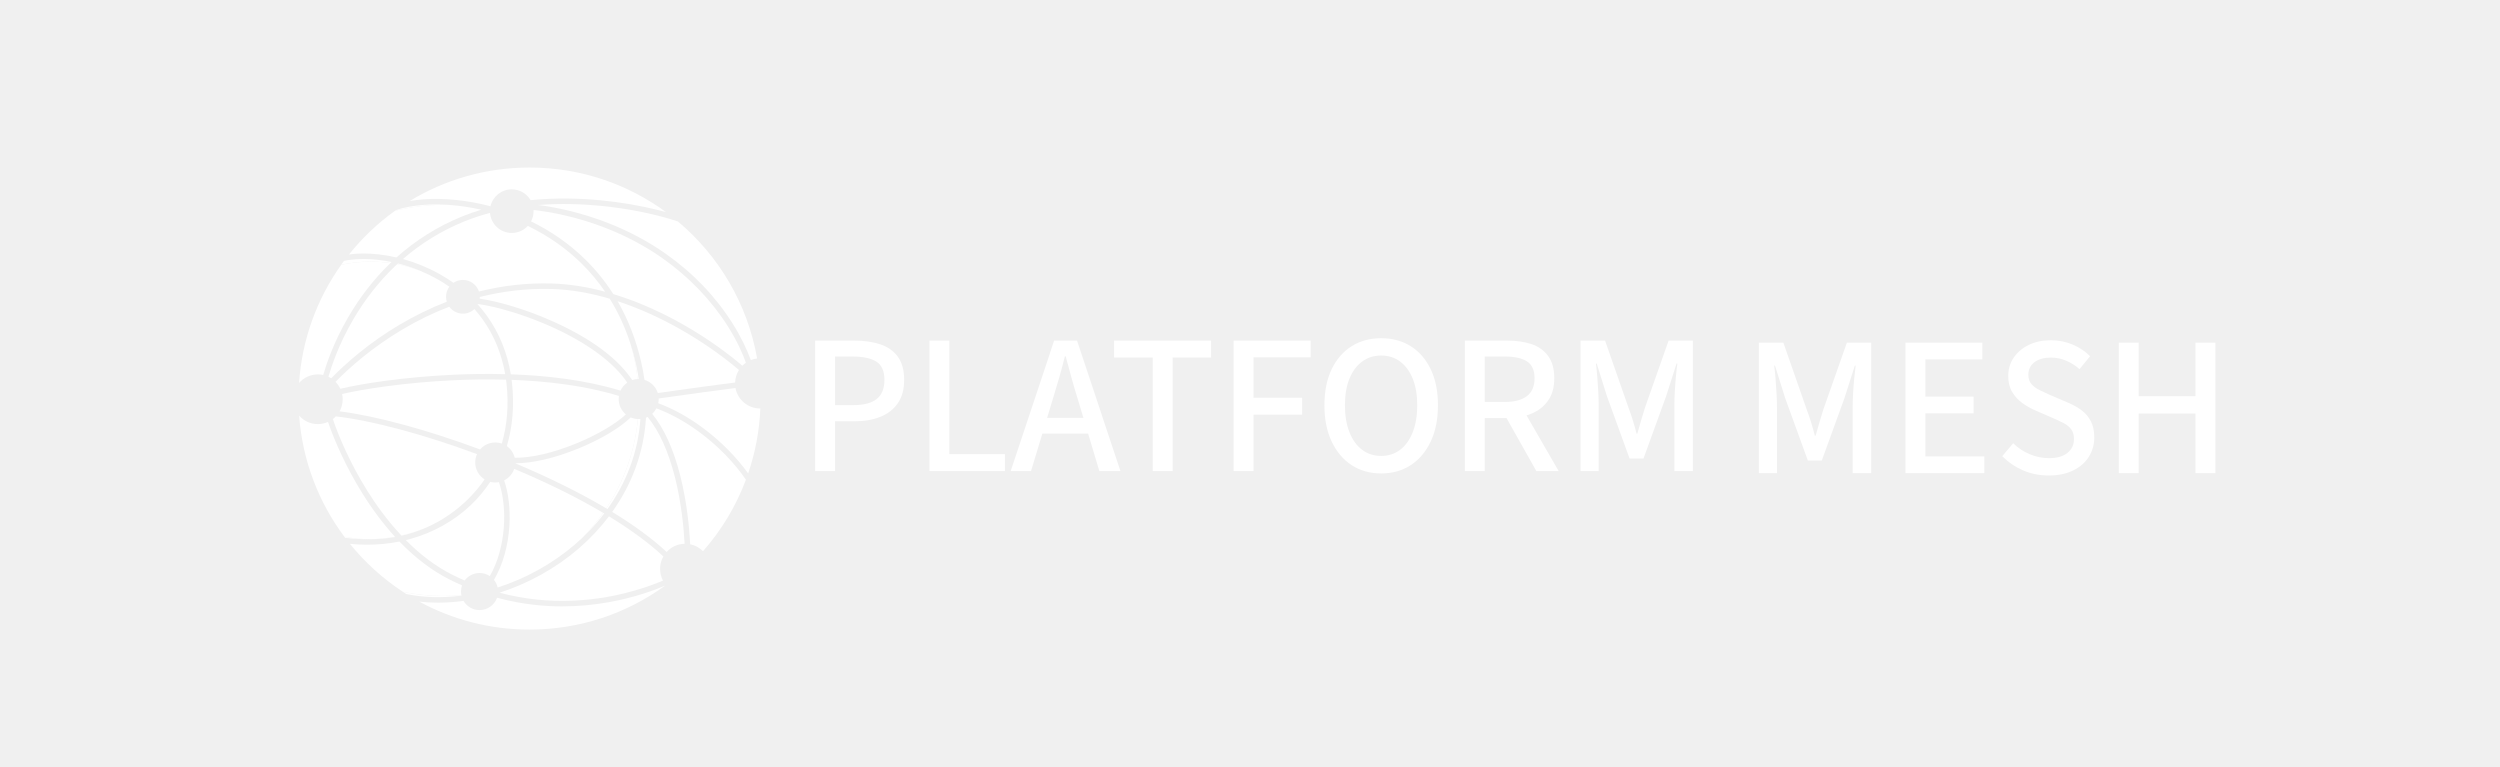
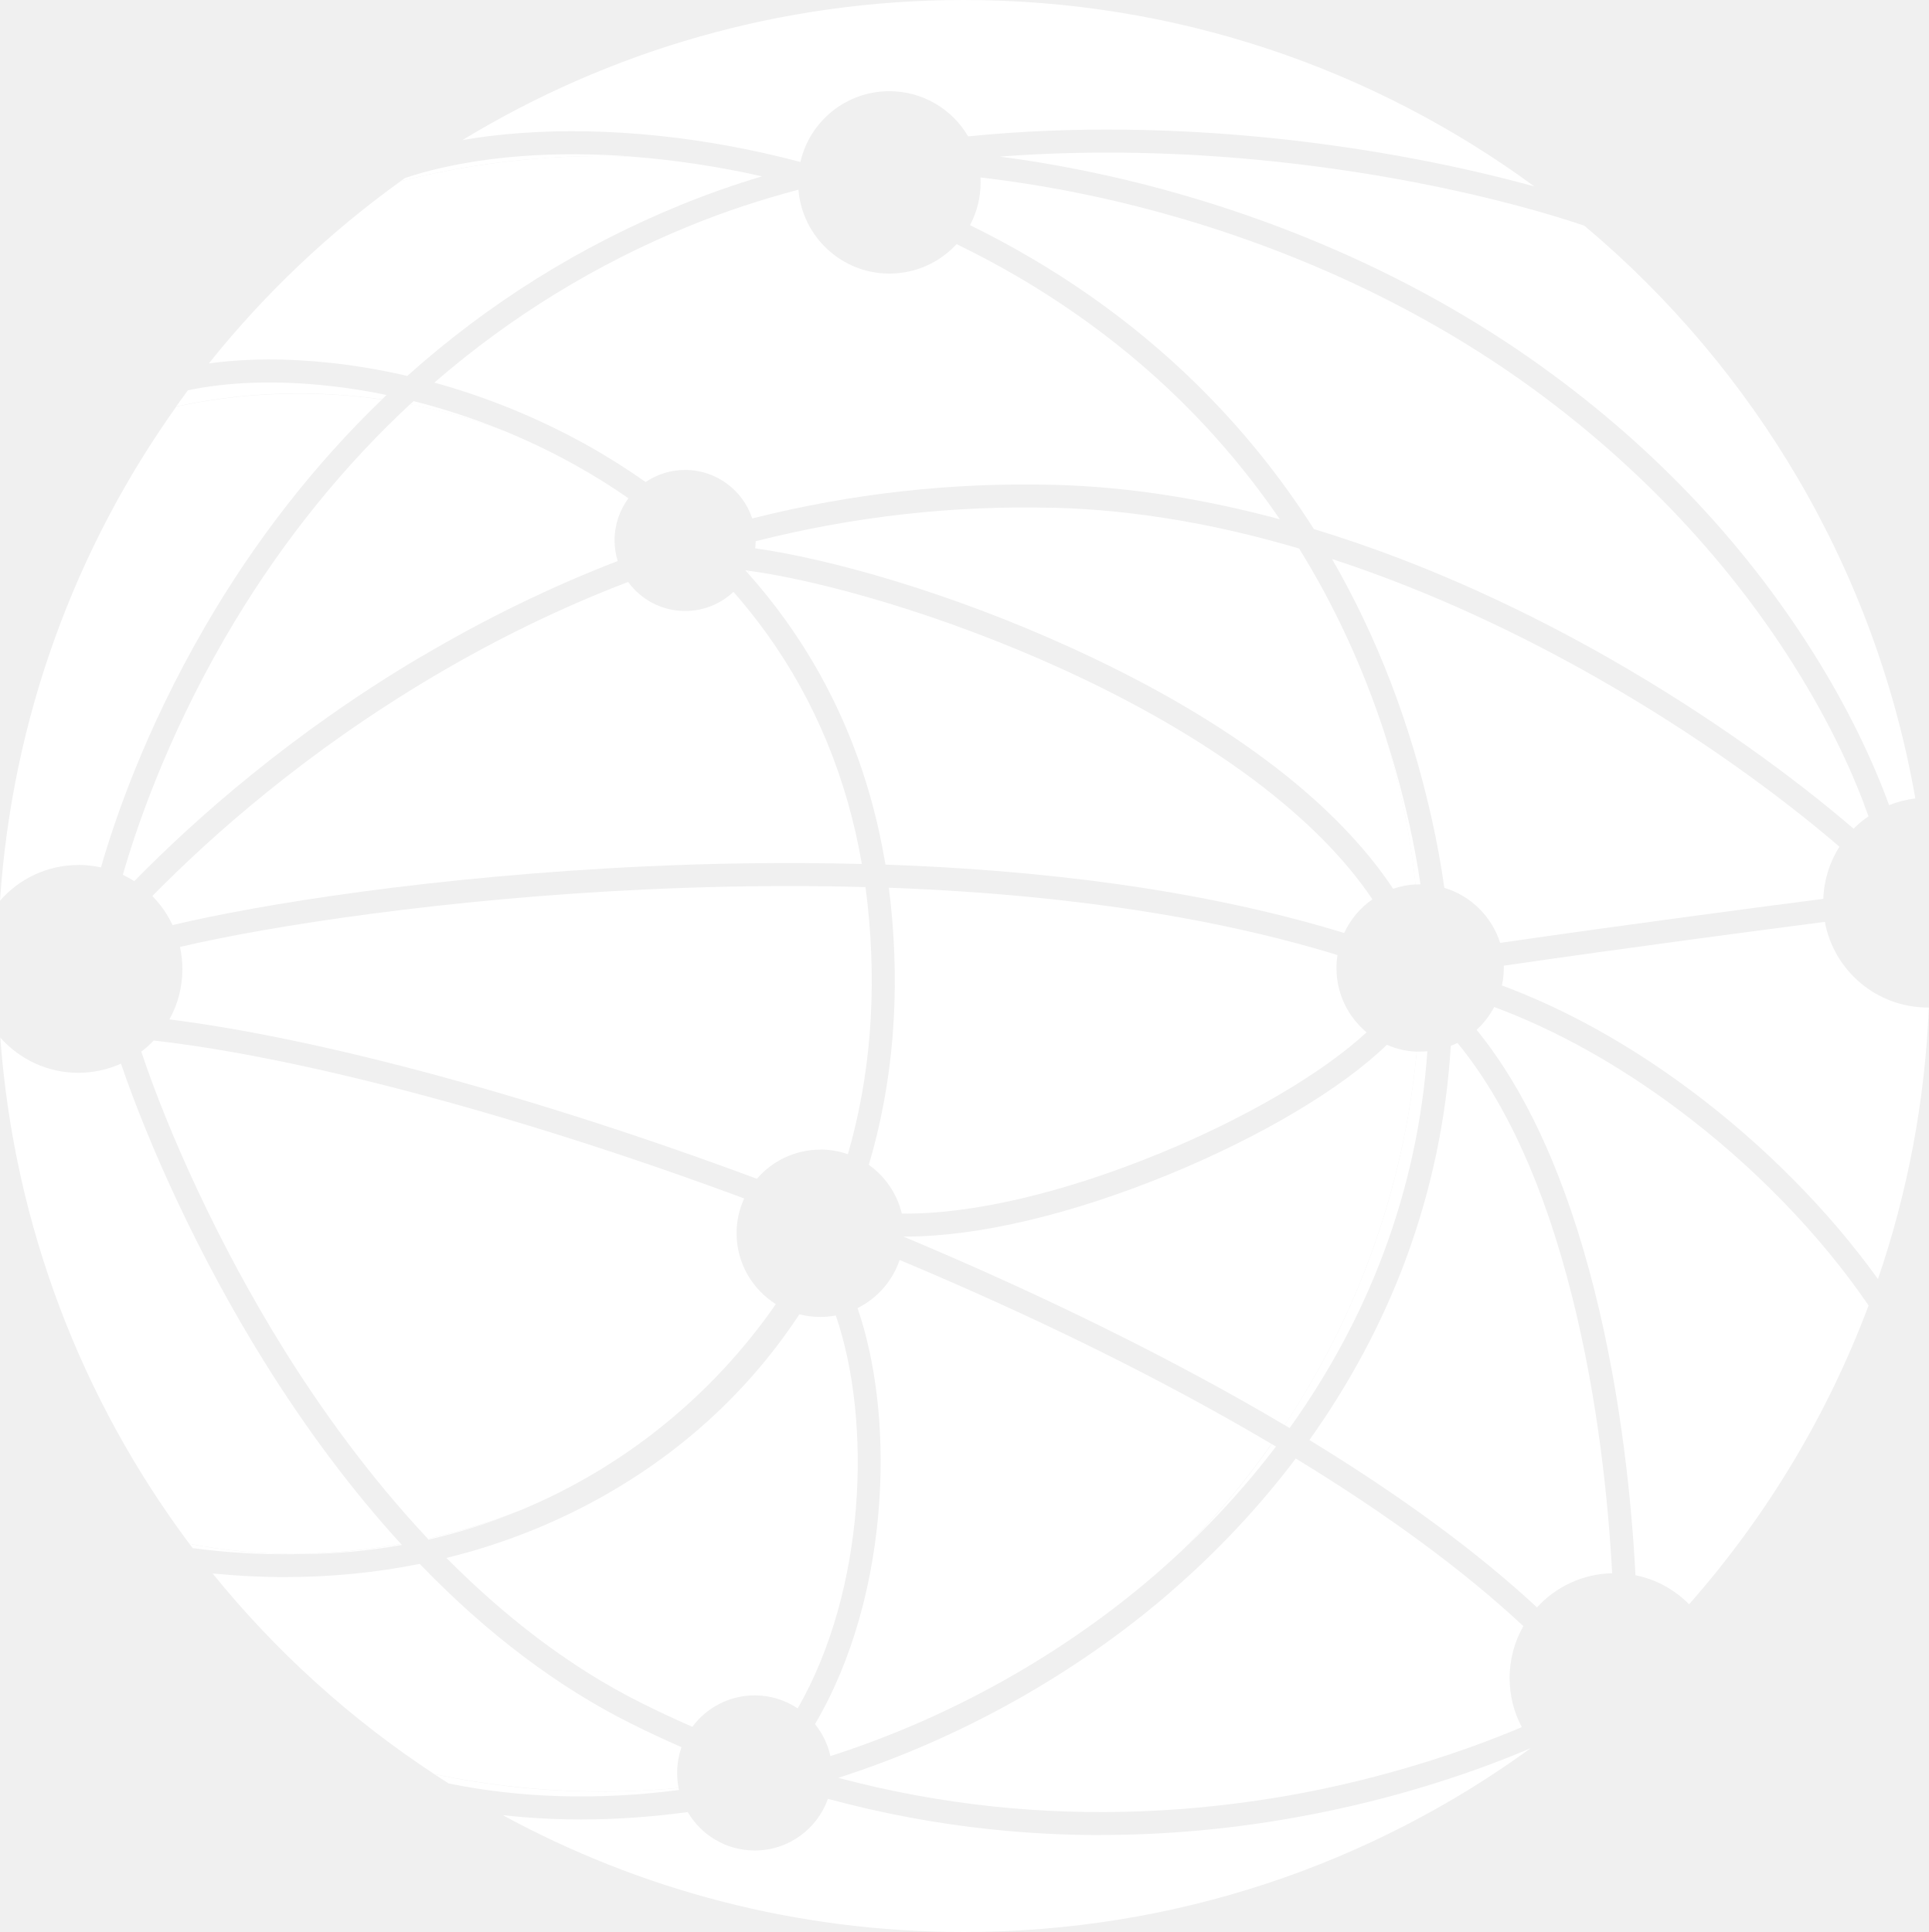
- <svg xmlns="http://www.w3.org/2000/svg" id="a" data-name="Layer 1" width="1004.12" height="307.88" viewBox="0 0 1004.12 307.88">
-   <rect x="-370.22" y="133.3" width="385.06" height="59.61" fill="none" />
-   <g>
-     <rect x="320.51" y="132.48" width="449.97" height="65.06" fill="none" />
-     <path d="M327.39,189.2v-52.4h15.76c3.89,0,7.35.49,10.36,1.48,3.01.99,5.37,2.64,7.08,4.96,1.71,2.32,2.56,5.43,2.56,9.32s-.84,6.91-2.52,9.36c-1.68,2.45-4.01,4.28-7,5.48-2.99,1.2-6.37,1.8-10.16,1.8h-8.08v20h-8ZM335.39,162.72h7.28c4.27,0,7.43-.83,9.48-2.48,2.05-1.65,3.08-4.21,3.08-7.68s-1.08-5.96-3.24-7.32-5.37-2.04-9.64-2.04h-6.96v19.52Z" fill="#fff" />
-     <path d="M373.31,189.2v-52.4h8v45.6h22.32v6.8h-30.32Z" fill="#fff" />
-     <path d="M405.95,189.2l17.44-52.4h9.2l17.44,52.4h-8.48l-8.56-28.56c-.91-2.88-1.76-5.77-2.56-8.68-.8-2.91-1.6-5.85-2.4-8.84h-.32c-.75,2.99-1.53,5.93-2.36,8.84-.83,2.91-1.7,5.8-2.6,8.68l-8.64,28.56h-8.16ZM415.71,174.16v-6.32h24.4v6.32h-24.4Z" fill="#fff" />
-     <path d="M462.99,189.2v-45.6h-15.52v-6.8h38.96v6.8h-15.44v45.6h-8Z" fill="#fff" />
-     <path d="M495.47,189.2v-52.4h30.96v6.72h-22.96v16.24h19.52v6.8h-19.52v22.64h-8Z" fill="#fff" />
-     <path d="M554.75,190.16c-4.48,0-8.43-1.11-11.84-3.32-3.41-2.21-6.09-5.37-8.04-9.48-1.95-4.11-2.92-8.96-2.92-14.56s.97-10.49,2.92-14.52c1.95-4.03,4.63-7.11,8.04-9.24,3.41-2.13,7.36-3.2,11.84-3.2s8.43,1.07,11.84,3.2c3.41,2.13,6.09,5.21,8.04,9.24,1.95,4.03,2.92,8.87,2.92,14.52s-.97,10.45-2.92,14.56c-1.95,4.11-4.63,7.27-8.04,9.48-3.41,2.21-7.36,3.32-11.84,3.32ZM554.75,183.12c2.93,0,5.48-.83,7.64-2.48,2.16-1.65,3.84-4.01,5.04-7.08,1.2-3.07,1.8-6.65,1.8-10.76s-.6-7.72-1.8-10.68-2.88-5.25-5.04-6.88c-2.16-1.63-4.71-2.44-7.64-2.44s-5.49.81-7.68,2.44c-2.19,1.63-3.88,3.92-5.08,6.88-1.2,2.96-1.8,6.52-1.8,10.68s.6,7.69,1.8,10.76c1.2,3.07,2.89,5.43,5.08,7.08,2.19,1.65,4.75,2.48,7.68,2.48Z" fill="#fff" />
-     <path d="M588.35,189.2v-52.4h17.04c3.63,0,6.85.47,9.68,1.4,2.83.93,5.07,2.52,6.72,4.76,1.65,2.24,2.48,5.23,2.48,8.96s-.83,6.61-2.48,8.96c-1.65,2.35-3.89,4.11-6.72,5.28-2.83,1.17-6.05,1.76-9.68,1.76h-9.04v21.28h-8ZM596.35,161.44h8.08c3.89,0,6.85-.79,8.88-2.36,2.03-1.57,3.04-3.96,3.04-7.16s-1.01-5.45-3.04-6.76c-2.03-1.31-4.99-1.96-8.88-1.96h-8.08v18.24ZM617.07,189.2l-13.2-23.44,6-4.56,16.16,28h-8.96Z" fill="#fff" />
-     <path d="M634.83,189.2v-52.4h9.84l9.36,26.8c.64,1.71,1.23,3.41,1.76,5.12.53,1.71,1.04,3.52,1.52,5.44h.32c.53-1.92,1.05-3.73,1.56-5.44.51-1.71,1.03-3.41,1.56-5.12l9.44-26.8h9.76v52.4h-7.44v-26.32c0-1.6.05-3.41.16-5.44.11-2.03.25-4.04.44-6.04.19-2,.38-3.8.6-5.4h-.32l-4.16,13.04-9.12,25.12h-5.6l-9.12-25.12-4.08-13.04h-.32c.21,1.6.4,3.4.56,5.4s.29,4.01.4,6.04c.11,2.03.16,3.84.16,5.44v26.32h-7.28Z" fill="#fff" />
-   </g>
-   <g>
-     <rect x="699.56" y="133.3" width="385.06" height="59.61" fill="none" />
-     <path d="M706.44,190.02v-52.4h9.84l9.36,26.8c.64,1.71,1.23,3.41,1.76,5.12.53,1.71,1.04,3.52,1.52,5.44h.32c.53-1.92,1.05-3.73,1.56-5.44.51-1.71,1.03-3.41,1.56-5.12l9.44-26.8h9.76v52.4h-7.44v-26.32c0-1.6.05-3.41.16-5.44.11-2.03.25-4.04.44-6.04.19-2,.39-3.8.6-5.4h-.32l-4.16,13.04-9.12,25.12h-5.6l-9.12-25.12-4.08-13.04h-.32c.21,1.6.4,3.4.56,5.4.16,2,.29,4.01.4,6.04.11,2.03.16,3.84.16,5.44v26.32h-7.28Z" fill="#fff" />
-     <path d="M765.32,190.02v-52.4h30.88v6.72h-22.88v14.96h19.36v6.72h-19.36v17.28h23.68v6.72h-31.68Z" fill="#fff" />
-     <path d="M822.84,190.98c-3.68,0-7.09-.68-10.24-2.04-3.15-1.36-5.95-3.27-8.4-5.72l4.4-5.2c1.87,1.87,4.07,3.33,6.6,4.4,2.53,1.07,5.13,1.6,7.8,1.6,3.2,0,5.67-.71,7.4-2.12,1.73-1.41,2.6-3.27,2.6-5.56,0-1.6-.36-2.89-1.08-3.88-.72-.99-1.72-1.81-3-2.48-1.28-.67-2.72-1.35-4.32-2.04l-7.36-3.2c-1.71-.75-3.37-1.71-5-2.88-1.63-1.17-2.97-2.64-4.04-4.4-1.07-1.76-1.6-3.92-1.6-6.48,0-2.72.73-5.16,2.2-7.32,1.47-2.16,3.48-3.87,6.04-5.12,2.56-1.25,5.52-1.88,8.88-1.88,3.15,0,6.08.59,8.8,1.76,2.72,1.17,5.04,2.72,6.96,4.64l-4.24,5.2c-1.65-1.44-3.45-2.57-5.4-3.4-1.95-.83-3.99-1.24-6.12-1.24-2.72,0-4.91.61-6.56,1.84-1.65,1.23-2.48,2.91-2.48,5.04,0,1.55.41,2.8,1.24,3.76.83.96,1.91,1.76,3.24,2.4,1.33.64,2.69,1.28,4.08,1.92l7.28,3.12c2.08.85,3.92,1.88,5.52,3.08,1.6,1.2,2.85,2.68,3.76,4.44.91,1.76,1.36,3.92,1.36,6.48,0,2.83-.72,5.4-2.16,7.72s-3.53,4.16-6.28,5.52c-2.75,1.36-6.04,2.04-9.88,2.04Z" fill="#fff" />
-     <path d="M851,190.02v-52.4h8v21.52h22.8v-21.52h8v52.4h-8v-23.92h-22.8v23.92h-8Z" fill="#fff" />
-   </g>
-   <g>
-     <path d="M248.06,120.98c4.33,7.49,7.53,15.81,9.57,24.91.5,2.24.91,4.47,1.22,6.68,2.55.77,4.56,2.76,5.36,5.29,12.13-1.76,25.39-3.5,31.04-4.23.07-1.84.62-3.55,1.55-5.01-5.79-4.97-13.79-10.79-23.03-16.07-6.87-3.93-15.74-8.31-25.7-11.56Z" fill="#fff" />
-     <path d="M180.71,82.32c-3.58-.27-7.08-.28-10.41-.04-4.23.31-8.07,1.04-11.28,2.11-.14.1-.28.2-.42.3,6.2-1.58,12.7-2.41,19.39-2.41.91,0,1.81.02,2.71.05Z" fill="#fff" />
-     <path d="M185.34,239.23c-.01-.06-.03-.13-.04-.19-2.41.22-4.84.34-7.31.34-5.54,0-10.94-.57-16.16-1.67.46.3.92.6,1.38.89,6.94,1.42,14.4,1.63,22.13.63Z" fill="#fff" />
-     <path d="M216.2,82.34c3.09.4,7.08,1.06,11.68,2.14,10.08,2.37,25.09,7.31,39.42,17.38,11,7.73,20.04,17.14,26.87,27.95,3.49,5.52,5.89,10.67,7.4,14.82.8-.32,1.64-.54,2.52-.64-3.84-21.96-15.4-41.27-31.79-55.02-7.54-2.54-18.75-5.12-31.29-6.32-7.02-.67-15.64-1.02-24.82-.32Z" fill="#fff" />
-     <path d="M197,82.85c.89-3.9,4.38-6.8,8.54-6.8,3.23,0,6.05,1.74,7.57,4.34,10.42-1.05,20.25-.69,28.12.06,7.97.76,16.07,2.15,23.42,4,.97.24,1.92.5,2.85.75-15.36-11.26-34.31-17.91-54.81-17.91-17.63,0-34.1,4.92-48.14,13.45,1.76-.3,3.63-.53,5.59-.67,8.37-.61,17.79.37,26.86,2.78Z" fill="#fff" />
-     <path d="M233.82,216.08c3.26-3.07,6.22-6.37,8.86-9.84-.14-.08-.28-.16-.41-.25-2.53,3.6-5.36,6.97-8.44,10.09Z" fill="#fff" />
-     <path d="M260.11,167.47c-.21.1-.42.2-.64.28-.43,7.08-1.89,13.98-4.38,20.66-2.25,6.02-5.35,11.8-9.2,17.2,8.82,5.39,16.14,10.77,21.86,16.08,1.8-1.97,4.36-3.22,7.22-3.28-.35-6.5-1.3-16.51-3.87-26.68-2.64-10.47-6.34-18.61-10.99-24.26Z" fill="#fff" />
-     <path d="M256.53,152.23s.02,0,.03,0c-.29-1.94-.65-3.9-1.09-5.86-.67-2.98-1.46-5.88-2.39-8.69,1.44,4.68,2.46,9.55,3,14.57.15,0,.29-.01.44-.01Z" fill="#fff" />
-     <path d="M256.2,168.3c-1.24,13.18-5.74,25.4-12.69,35.87,0,0,0,0,0,0,.16.1.32.19.48.29,3.78-5.28,6.83-10.94,9.03-16.83,2.34-6.26,3.74-12.72,4.2-19.36-.23.02-.46.03-.69.03-.11,0-.22,0-.33,0Z" fill="#fff" />
-     <path d="M225.86,243.56c-3.5,0-6.99-.18-10.44-.54-5.33-.55-10.6-1.54-15.78-2.94-1.02,2.89-3.78,4.96-7.03,4.96-2.74,0-5.14-1.48-6.43-3.69-3.47.47-6.9.71-10.25.71-2.55,0-5.05-.14-7.51-.41,13.16,7.16,28.24,11.22,44.27,11.22,20.35,0,39.17-6.55,54.46-17.66-4.76,2.03-12.56,4.85-22.51,6.64-6.26,1.13-12.55,1.7-18.78,1.7Z" fill="#fff" />
-     <path d="M281.32,173.87c-5.8-4.34-11.8-7.67-17.68-9.85-.44.83-1.01,1.57-1.69,2.19,4.81,5.9,8.61,14.29,11.31,24.98,2.65,10.51,3.61,20.83,3.95,27.41,1.99.4,3.77,1.39,5.15,2.79,7.37-8.36,13.25-18.07,17.24-28.7-4.63-6.79-11.07-13.43-18.28-18.82Z" fill="#fff" />
-     <path d="M305.3,164.07c-4.93,0-9.04-3.55-9.9-8.23-5.7.74-18.82,2.46-30.84,4.21,0,.08,0,.15,0,.23,0,.57-.06,1.13-.18,1.67,6.08,2.25,12.28,5.69,18.25,10.16,6.93,5.19,13.18,11.51,17.87,18.04,2.82-8.23,4.51-16.99,4.89-26.08-.03,0-.07,0-.1,0Z" fill="#fff" />
-     <path d="M213.29,88.92c8.11,3.96,15.47,9.1,21.7,15.21,4.32,4.23,8.1,8.9,11.33,13.98,11.12,3.37,21.01,8.2,28.54,12.51,9.31,5.33,17.4,11.21,23.3,16.27.44-.44.92-.84,1.43-1.19-1.26-3.58-3.47-8.66-7.29-14.7-6.58-10.42-15.67-19.86-26.27-27.32-14.02-9.86-28.72-14.7-38.59-17.03-5.36-1.26-9.92-1.94-13.14-2.31,0,.16.01.32.01.48,0,1.48-.37,2.88-1.02,4.1Z" fill="#fff" />
-     <path d="M232.49,220.27c-9.16,7.9-20.27,14.08-31.85,17.79,4.91,1.31,9.9,2.23,14.95,2.76,9.39.98,19,.6,28.57-1.11,9.15-1.64,16.99-4.34,22.13-6.52-.75-1.41-1.17-3.01-1.17-4.71,0-1.81.48-3.52,1.32-4.99-5.71-5.33-13.08-10.75-21.86-16.1-3.5,4.63-7.56,8.96-12.1,12.88Z" fill="#fff" />
-     <path d="M221.29,116.07c-9.65-.25-19.2.83-28.59,3.21,0,.23-.02.46-.04.68,7.12,1.01,18.56,4.17,30.45,9.6,17.89,8.17,26.59,16.72,30.82,23.1.68-.23,1.41-.38,2.16-.42-.54-5.01-1.56-9.88-3-14.57-2.09-6.36-4.82-12.26-8.19-17.69-7.45-2.2-15.43-3.71-23.59-3.92Z" fill="#fff" />
-     <path d="M251.94,153.67c-2.62-3.9-6.41-7.71-11.28-11.38-5.13-3.85-11.34-7.46-18.46-10.71-11.41-5.21-23.07-8.5-30.14-9.46-.04.07-.07.15-.11.22,1.29,1.45,2.51,2.96,3.63,4.53,4.93,6.87,8.14,14.75,9.59,23.47,14.36.5,30.05,2.27,44.06,6.57.6-1.31,1.55-2.43,2.72-3.24Z" fill="#fff" />
-     <path d="M253.33,167.65c-4.33,4.2-12.06,8.82-21.05,12.5-9.4,3.84-18.3,5.92-25.17,5.92-.06,0-.11,0-.17,0,0,0,0,.01,0,.02,13.47,5.64,26.07,11.87,36.57,18.09,6.94-10.47,11.44-22.7,12.69-35.87-1.02-.04-1.98-.27-2.87-.66Z" fill="#fff" />
-     <path d="M152.01,102.16c2.41.27,4.83.68,7.23,1.24,7.76-6.95,16.58-12.47,26.28-16.43,2.57-1.05,5.17-1.96,7.79-2.74-4.21-.95-8.46-1.59-12.6-1.9-.9-.03-1.81-.05-2.71-.05-6.69,0-13.19.84-19.39,2.41-6.92,4.97-13.12,10.87-18.43,17.51,3.57-.49,7.58-.51,11.83-.04Z" fill="#fff" />
-     <path d="M159.53,106.12c3.16.62,6.23,1.5,9.17,2.63-2.88-1.19-5.85-2.17-8.85-2.93-.11.1-.22.2-.33.3Z" fill="#fff" />
-     <path d="M206.53,188.31c-.68,2.03-2.15,3.69-4.04,4.63,1.76,5.13,2.52,11.58,2.11,18.24-.5,8.14-2.69,15.79-6.2,21.72.71.88,1.23,1.92,1.48,3.07,11.33-3.62,22.19-9.66,31.15-17.38.95-.82,1.88-1.66,2.78-2.51,3.09-3.12,5.91-6.49,8.44-10.09-10.25-6.07-22.28-12.04-35.74-17.68Z" fill="#fff" />
-     <path d="M182.12,113.6c1.09-.74,2.4-1.17,3.81-1.17,3,0,5.55,1.96,6.44,4.66,9.52-2.4,19.2-3.48,28.98-3.23,7.48.19,14.79,1.45,21.7,3.31-2.82-4.12-6.02-7.95-9.61-11.47-6.14-6.02-13.42-11.08-21.44-14.96-1.6,1.74-3.9,2.83-6.45,2.83-4.6,0-8.37-3.55-8.74-8.06-3.52.93-7.03,2.08-10.46,3.48-8.99,3.67-17.22,8.73-24.51,15.05,5.07,1.4,10.02,3.42,14.65,6,1.97,1.1,3.84,2.28,5.63,3.54Z" fill="#fff" />
-     <path d="M185.3,239.04c-.09-.47-.14-.95-.14-1.45,0-.87.15-1.7.42-2.47-1.64-.72-3.26-1.48-4.87-2.28-7-3.5-13.77-8.6-20.12-15.17-.05-.05-.1-.11-.16-.16-4.22.85-8.58,1.27-12.99,1.27-2.29,0-4.59-.12-6.9-.35,6.05,7.47,13.23,13.98,21.29,19.27,5.22,1.09,10.62,1.67,16.16,1.67,2.46,0,4.9-.11,7.31-.34Z" fill="#fff" />
-     <path d="M148.36,216.57c-3.43-.03-6.78-.36-10.04-.98.1.14.21.27.31.41,3.25.43,6.5.62,9.73.58Z" fill="#fff" />
-     <path d="M192.61,230.14c1.53,0,2.94.46,4.13,1.25,6.56-11.42,7.15-27.56,3.66-37.74-.48.09-.98.14-1.49.14-.69,0-1.36-.09-2.01-.25-2.25,3.42-4.9,6.59-7.94,9.46-6.54,6.18-14.77,10.8-23.8,13.37-.72.2-1.44.39-2.16.57,5.36,5.4,11.6,10.37,18.7,13.92,1.63.81,3.27,1.58,4.92,2.3,1.36-1.83,3.54-3.02,5.99-3.02Z" fill="#fff" />
-     <path d="M156.8,105.66c.08-.08.16-.16.24-.23.07-.07.14-.13.21-.2-1.82-.38-3.66-.67-5.49-.87-5.03-.56-9.69-.4-13.59.42-.38.51-.76,1.03-1.13,1.55,3.79-.81,7.72-1.25,11.75-1.25,2.72,0,5.39.2,8,.57Z" fill="#fff" />
-     <path d="M206.73,183.86c6.6.09,15.37-1.93,24.71-5.75,8.36-3.42,15.76-7.78,19.94-11.66-1.77-1.48-2.89-3.69-2.89-6.18,0-.42.03-.84.1-1.24-13.67-4.2-29.01-5.95-43.1-6.47.06.44.11.87.16,1.31.97,8.98.24,17.52-2.08,25.31,1.56,1.11,2.7,2.75,3.17,4.67Z" fill="#fff" />
-     <path d="M198.91,177.71c.93,0,1.82.16,2.65.45,2.15-7.41,2.81-15.52,1.89-24.04-.06-.54-.13-1.09-.2-1.62-7.56-.21-14.72-.07-20.99.22-19.26.89-36.25,3.5-44.85,5.53.15.68.23,1.39.23,2.12,0,1.76-.45,3.41-1.25,4.84,14.65,1.84,35.45,7.5,56.43,15.31,1.47-1.71,3.66-2.8,6.1-2.8Z" fill="#fff" />
-     <path d="M160.56,130.38c6.2-3.67,12.5-6.74,18.89-9.2-.19-.63-.3-1.3-.3-1.99,0-1.51.5-2.91,1.33-4.04-1.62-1.13-3.31-2.18-5.08-3.17-2.17-1.21-4.41-2.29-6.71-3.24-2.95-1.13-6.01-2.01-9.17-2.63-.31.29-.62.58-.92.87-6.46,6.17-12.13,13.42-16.84,21.53-5.67,9.76-8.6,18.48-9.84,22.81.38.18.75.39,1.1.61,5.85-5.97,15.07-14.17,27.53-21.56Z" fill="#fff" />
-     <path d="M202.9,150.27c-1.42-8.21-4.48-15.64-9.13-22.11-1-1.39-2.07-2.73-3.2-4.02-1.21,1.14-2.84,1.84-4.64,1.84-2.25,0-4.25-1.1-5.48-2.79-6.35,2.43-12.61,5.46-18.76,9.11-12.16,7.21-21.18,15.2-26.94,21.06.8.81,1.46,1.75,1.94,2.79,8.32-1.99,25.02-4.69,45.46-5.64,6.21-.29,13.27-.42,20.75-.23Z" fill="#fff" />
-     <path d="M169.88,212.45c10.06-4.11,18.65-11.08,24.76-19.89-2.26-1.42-3.77-3.94-3.77-6.81,0-1.19.26-2.32.73-3.34-21.28-7.89-42.3-13.54-56.72-15.17-.37.39-.77.75-1.19,1.07,2.59,7.73,7.38,18.45,13.68,28.57,3.47,5.57,8.1,12.09,13.84,18.21,1.13-.25,2.25-.53,3.35-.85,1.81-.51,3.59-1.12,5.32-1.8Z" fill="#fff" />
-     <path d="M127.64,150.37c.75,0,1.48.09,2.18.24,1.28-4.47,4.22-13.18,9.99-23.12,4.76-8.21,10.48-15.54,16.99-21.82-2.61-.38-5.28-.57-8-.57-4.03,0-7.96.43-11.75,1.25-9.66,13.56-15.75,29.84-16.93,47.46,1.83-2.1,4.52-3.43,7.53-3.43Z" fill="#fff" />
-     <path d="M158.64,215.6c-4.66-5.1-9.08-10.99-13.16-17.55-6.27-10.07-11.06-20.75-13.74-28.59-1.25.56-2.64.88-4.1.88-2.98,0-5.65-1.31-7.49-3.38,1.33,18.16,7.88,34.86,18.16,48.62,3.26.62,6.61.96,10.04.98,3.48-.05,6.92-.37,10.28-.97Z" fill="#fff" />
-     <path d="M191.71,122.07c.08.09.15.18.23.26.04-.07.08-.15.11-.22-.12-.02-.23-.03-.34-.04Z" fill="#fff" />
-     <path d="M206.94,186.09s0-.01,0-.02c-.02,0-.03,0-.05,0,.02,0,.03.01.05.02Z" fill="#fff" />
-     <path d="M164.55,214.25c-1.1.31-2.22.6-3.35.85.02.03.05.05.07.08,2.96-.68,5.83-1.59,8.6-2.72-1.73.68-3.51,1.28-5.32,1.8Z" fill="#fff" />
-     <path d="M148.36,216.57c.15,0,.29,0,.44,0,3.39,0,6.7-.3,9.92-.88-.03-.03-.05-.06-.08-.09-3.36.6-6.8.92-10.28.97Z" fill="#fff" />
+ <svg xmlns="http://www.w3.org/2000/svg" id="a" data-name="Layer 1" width="185.27" height="185.58" viewBox="0 0 185.27 185.58" version="1.1">
+   <defs id="defs49" />
+   <g id="g49" transform="translate(-120.12,-67.29)">
+     <path d="m 248.06,120.98 c 4.33,7.49 7.53,15.81 9.57,24.91 0.5,2.24 0.91,4.47 1.22,6.68 2.55,0.77 4.56,2.76 5.36,5.29 12.13,-1.76 25.39,-3.5 31.04,-4.23 0.07,-1.84 0.62,-3.55 1.55,-5.01 -5.79,-4.97 -13.79,-10.79 -23.03,-16.07 -6.87,-3.93 -15.74,-8.31 -25.7,-11.56 z" fill="#ffffff" id="path14" />
+     <path d="m 180.71,82.32 c -3.58,-0.27 -7.08,-0.28 -10.41,-0.04 -4.23,0.31 -8.07,1.04 -11.28,2.11 -0.14,0.1 -0.28,0.2 -0.42,0.3 6.2,-1.58 12.7,-2.41 19.39,-2.41 0.91,0 1.81,0.02 2.71,0.05 z" fill="#ffffff" id="path15" />
+     <path d="m 185.34,239.23 c -0.01,-0.06 -0.03,-0.13 -0.04,-0.19 -2.41,0.22 -4.84,0.34 -7.31,0.34 -5.54,0 -10.94,-0.57 -16.16,-1.67 0.46,0.3 0.92,0.6 1.38,0.89 6.94,1.42 14.4,1.63 22.13,0.63 z" fill="#ffffff" id="path16" />
+     <path d="m 216.2,82.34 c 3.09,0.4 7.08,1.06 11.68,2.14 10.08,2.37 25.09,7.31 39.42,17.38 11,7.73 20.04,17.14 26.87,27.95 3.49,5.52 5.89,10.67 7.4,14.82 0.8,-0.32 1.64,-0.54 2.52,-0.64 -3.84,-21.96 -15.4,-41.27 -31.79,-55.02 -7.54,-2.54 -18.75,-5.12 -31.29,-6.32 -7.02,-0.67 -15.64,-1.02 -24.82,-0.32 z" fill="#ffffff" id="path17" />
+     <path d="m 197,82.85 c 0.89,-3.9 4.38,-6.8 8.54,-6.8 3.23,0 6.05,1.74 7.57,4.34 10.42,-1.05 20.25,-0.69 28.12,0.06 7.97,0.76 16.07,2.15 23.42,4 0.97,0.24 1.92,0.5 2.85,0.75 -15.36,-11.26 -34.31,-17.91 -54.81,-17.91 -17.63,0 -34.1,4.92 -48.14,13.45 1.76,-0.3 3.63,-0.53 5.59,-0.67 8.37,-0.61 17.79,0.37 26.86,2.78 z" fill="#ffffff" id="path18" />
+     <path d="m 233.82,216.08 c 3.26,-3.07 6.22,-6.37 8.86,-9.84 -0.14,-0.08 -0.28,-0.16 -0.41,-0.25 -2.53,3.6 -5.36,6.97 -8.44,10.09 z" fill="#ffffff" id="path19" />
+     <path d="m 260.11,167.47 c -0.21,0.1 -0.42,0.2 -0.64,0.28 -0.43,7.08 -1.89,13.98 -4.38,20.66 -2.25,6.02 -5.35,11.8 -9.2,17.2 8.82,5.39 16.14,10.77 21.86,16.08 1.8,-1.97 4.36,-3.22 7.22,-3.28 -0.35,-6.5 -1.3,-16.51 -3.87,-26.68 -2.64,-10.47 -6.34,-18.61 -10.99,-24.26 z" fill="#ffffff" id="path20" />
+     <path d="m 256.53,152.23 c 0,0 0.02,0 0.03,0 -0.29,-1.94 -0.65,-3.9 -1.09,-5.86 -0.67,-2.98 -1.46,-5.88 -2.39,-8.69 1.44,4.68 2.46,9.55 3,14.57 0.15,0 0.29,-0.01 0.44,-0.01 z" fill="#ffffff" id="path21" />
+     <path d="m 256.2,168.3 c -1.24,13.18 -5.74,25.4 -12.69,35.87 0,0 0,0 0,0 0.16,0.1 0.32,0.19 0.48,0.29 3.78,-5.28 6.83,-10.94 9.03,-16.83 2.34,-6.26 3.74,-12.72 4.2,-19.36 -0.23,0.02 -0.46,0.03 -0.69,0.03 -0.11,0 -0.22,0 -0.33,0 z" fill="#ffffff" id="path22" />
+     <path d="m 225.86,243.56 c -3.5,0 -6.99,-0.18 -10.44,-0.54 -5.33,-0.55 -10.6,-1.54 -15.78,-2.94 -1.02,2.89 -3.78,4.96 -7.03,4.96 -2.74,0 -5.14,-1.48 -6.43,-3.69 -3.47,0.47 -6.9,0.71 -10.25,0.71 -2.55,0 -5.05,-0.14 -7.51,-0.41 13.16,7.16 28.24,11.22 44.27,11.22 20.35,0 39.17,-6.55 54.46,-17.66 -4.76,2.03 -12.56,4.85 -22.51,6.64 -6.26,1.13 -12.55,1.7 -18.78,1.7 z" fill="#ffffff" id="path23" />
+     <path d="m 281.32,173.87 c -5.8,-4.34 -11.8,-7.67 -17.68,-9.85 -0.44,0.83 -1.01,1.57 -1.69,2.19 4.81,5.9 8.61,14.29 11.31,24.98 2.65,10.51 3.61,20.83 3.95,27.41 1.99,0.4 3.77,1.39 5.15,2.79 7.37,-8.36 13.25,-18.07 17.24,-28.7 -4.63,-6.79 -11.07,-13.43 -18.28,-18.82 z" fill="#ffffff" id="path24" />
+     <path d="m 305.3,164.07 c -4.93,0 -9.04,-3.55 -9.9,-8.23 -5.7,0.74 -18.82,2.46 -30.84,4.21 0,0.08 0,0.15 0,0.23 0,0.57 -0.06,1.13 -0.18,1.67 6.08,2.25 12.28,5.69 18.25,10.16 6.93,5.19 13.18,11.51 17.87,18.04 2.82,-8.23 4.51,-16.99 4.89,-26.08 -0.03,0 -0.07,0 -0.1,0 z" fill="#ffffff" id="path25" />
+     <path d="m 213.29,88.92 c 8.11,3.96 15.47,9.1 21.7,15.21 4.32,4.23 8.1,8.9 11.33,13.98 11.12,3.37 21.01,8.2 28.54,12.51 9.31,5.33 17.4,11.21 23.3,16.27 0.44,-0.44 0.92,-0.84 1.43,-1.19 -1.26,-3.58 -3.47,-8.66 -7.29,-14.7 -6.58,-10.42 -15.67,-19.86 -26.27,-27.32 -14.02,-9.86 -28.72,-14.7 -38.59,-17.03 -5.36,-1.26 -9.92,-1.94 -13.14,-2.31 0,0.16 0.01,0.32 0.01,0.48 0,1.48 -0.37,2.88 -1.02,4.1 z" fill="#ffffff" id="path26" />
+     <path d="m 232.49,220.27 c -9.16,7.9 -20.27,14.08 -31.85,17.79 4.91,1.31 9.9,2.23 14.95,2.76 9.39,0.98 19,0.6 28.57,-1.11 9.15,-1.64 16.99,-4.34 22.13,-6.52 -0.75,-1.41 -1.17,-3.01 -1.17,-4.71 0,-1.81 0.48,-3.52 1.32,-4.99 -5.71,-5.33 -13.08,-10.75 -21.86,-16.1 -3.5,4.63 -7.56,8.96 -12.1,12.88 z" fill="#ffffff" id="path27" />
+     <path d="m 221.29,116.07 c -9.65,-0.25 -19.2,0.83 -28.59,3.21 0,0.23 -0.02,0.46 -0.04,0.68 7.12,1.01 18.56,4.17 30.45,9.6 17.89,8.17 26.59,16.72 30.82,23.1 0.68,-0.23 1.41,-0.38 2.16,-0.42 -0.54,-5.01 -1.56,-9.88 -3,-14.57 -2.09,-6.36 -4.82,-12.26 -8.19,-17.69 -7.45,-2.2 -15.43,-3.71 -23.59,-3.92 z" fill="#ffffff" id="path28" />
+     <path d="m 251.94,153.67 c -2.62,-3.9 -6.41,-7.71 -11.28,-11.38 -5.13,-3.85 -11.34,-7.46 -18.46,-10.71 -11.41,-5.21 -23.07,-8.5 -30.14,-9.46 -0.04,0.07 -0.07,0.15 -0.11,0.22 1.29,1.45 2.51,2.96 3.63,4.53 4.93,6.87 8.14,14.75 9.59,23.47 14.36,0.5 30.05,2.27 44.06,6.57 0.6,-1.31 1.55,-2.43 2.72,-3.24 z" fill="#ffffff" id="path29" />
+     <path d="m 253.33,167.65 c -4.33,4.2 -12.06,8.82 -21.05,12.5 -9.4,3.84 -18.3,5.92 -25.17,5.92 -0.06,0 -0.11,0 -0.17,0 0,0 0,0.01 0,0.02 13.47,5.64 26.07,11.87 36.57,18.09 6.94,-10.47 11.44,-22.7 12.69,-35.87 -1.02,-0.04 -1.98,-0.27 -2.87,-0.66 z" fill="#ffffff" id="path30" />
+     <path d="m 152.01,102.16 c 2.41,0.27 4.83,0.68 7.23,1.24 7.76,-6.95 16.58,-12.47 26.28,-16.43 2.57,-1.05 5.17,-1.96 7.79,-2.74 -4.21,-0.95 -8.46,-1.59 -12.6,-1.9 -0.9,-0.03 -1.81,-0.05 -2.71,-0.05 -6.69,0 -13.19,0.84 -19.39,2.41 -6.92,4.97 -13.12,10.87 -18.43,17.51 3.57,-0.49 7.58,-0.51 11.83,-0.04 z" fill="#ffffff" id="path31" />
+     <path d="m 159.53,106.12 c 3.16,0.62 6.23,1.5 9.17,2.63 -2.88,-1.19 -5.85,-2.17 -8.85,-2.93 -0.11,0.1 -0.22,0.2 -0.33,0.3 z" fill="#ffffff" id="path32" />
+     <path d="m 206.53,188.31 c -0.68,2.03 -2.15,3.69 -4.04,4.63 1.76,5.13 2.52,11.58 2.11,18.24 -0.5,8.14 -2.69,15.79 -6.2,21.72 0.71,0.88 1.23,1.92 1.48,3.07 11.33,-3.62 22.19,-9.66 31.15,-17.38 0.95,-0.82 1.88,-1.66 2.78,-2.51 3.09,-3.12 5.91,-6.49 8.44,-10.09 -10.25,-6.07 -22.28,-12.04 -35.74,-17.68 z" fill="#ffffff" id="path33" />
+     <path d="m 182.12,113.6 c 1.09,-0.74 2.4,-1.17 3.81,-1.17 3,0 5.55,1.96 6.44,4.66 9.52,-2.4 19.2,-3.48 28.98,-3.23 7.48,0.19 14.79,1.45 21.7,3.31 -2.82,-4.12 -6.02,-7.95 -9.61,-11.47 C 227.3,99.68 220.02,94.62 212,90.74 c -1.6,1.74 -3.9,2.83 -6.45,2.83 -4.6,0 -8.37,-3.55 -8.74,-8.06 -3.52,0.93 -7.03,2.08 -10.46,3.48 -8.99,3.67 -17.22,8.73 -24.51,15.05 5.07,1.4 10.02,3.42 14.65,6 1.97,1.1 3.84,2.28 5.63,3.54 z" fill="#ffffff" id="path34" />
+     <path d="m 185.3,239.04 c -0.09,-0.47 -0.14,-0.95 -0.14,-1.45 0,-0.87 0.15,-1.7 0.42,-2.47 -1.64,-0.72 -3.26,-1.48 -4.87,-2.28 -7,-3.5 -13.77,-8.6 -20.12,-15.17 -0.05,-0.05 -0.1,-0.11 -0.16,-0.16 -4.22,0.85 -8.58,1.27 -12.99,1.27 -2.29,0 -4.59,-0.12 -6.9,-0.35 6.05,7.47 13.23,13.98 21.29,19.27 5.22,1.09 10.62,1.67 16.16,1.67 2.46,0 4.9,-0.11 7.31,-0.34 z" fill="#ffffff" id="path35" />
+     <path d="m 148.36,216.57 c -3.43,-0.03 -6.78,-0.36 -10.04,-0.98 0.1,0.14 0.21,0.27 0.31,0.41 3.25,0.43 6.5,0.62 9.73,0.58 z" fill="#ffffff" id="path36" />
+     <path d="m 192.61,230.14 c 1.53,0 2.94,0.46 4.13,1.25 6.56,-11.42 7.15,-27.56 3.66,-37.74 -0.48,0.09 -0.98,0.14 -1.49,0.14 -0.69,0 -1.36,-0.09 -2.01,-0.25 -2.25,3.42 -4.9,6.59 -7.94,9.46 -6.54,6.18 -14.77,10.8 -23.8,13.37 -0.72,0.2 -1.44,0.39 -2.16,0.57 5.36,5.4 11.6,10.37 18.7,13.92 1.63,0.81 3.27,1.58 4.92,2.3 1.36,-1.83 3.54,-3.02 5.99,-3.02 z" fill="#ffffff" id="path37" />
+     <path d="m 156.8,105.66 c 0.08,-0.08 0.16,-0.16 0.24,-0.23 0.07,-0.07 0.14,-0.13 0.21,-0.2 -1.82,-0.38 -3.66,-0.67 -5.49,-0.87 -5.03,-0.56 -9.69,-0.4 -13.59,0.42 -0.38,0.51 -0.76,1.03 -1.13,1.55 3.79,-0.81 7.72,-1.25 11.75,-1.25 2.72,0 5.39,0.2 8,0.57 z" fill="#ffffff" id="path38" />
+     <path d="m 206.73,183.86 c 6.6,0.09 15.37,-1.93 24.71,-5.75 8.36,-3.42 15.76,-7.78 19.94,-11.66 -1.77,-1.48 -2.89,-3.69 -2.89,-6.18 0,-0.42 0.03,-0.84 0.1,-1.24 -13.67,-4.2 -29.01,-5.95 -43.1,-6.47 0.06,0.44 0.11,0.87 0.16,1.31 0.97,8.98 0.24,17.52 -2.08,25.31 1.56,1.11 2.7,2.75 3.17,4.67 z" fill="#ffffff" id="path39" />
+     <path d="m 198.91,177.71 c 0.93,0 1.82,0.16 2.65,0.45 2.15,-7.41 2.81,-15.52 1.89,-24.04 -0.06,-0.54 -0.13,-1.09 -0.2,-1.62 -7.56,-0.21 -14.72,-0.07 -20.99,0.22 -19.26,0.89 -36.25,3.5 -44.85,5.53 0.15,0.68 0.23,1.39 0.23,2.12 0,1.76 -0.45,3.41 -1.25,4.84 14.65,1.84 35.45,7.5 56.43,15.31 1.47,-1.71 3.66,-2.8 6.1,-2.8 z" fill="#ffffff" id="path40" />
+     <path d="m 160.56,130.38 c 6.2,-3.67 12.5,-6.74 18.89,-9.2 -0.19,-0.63 -0.3,-1.3 -0.3,-1.99 0,-1.51 0.5,-2.91 1.33,-4.04 -1.62,-1.13 -3.31,-2.18 -5.08,-3.17 -2.17,-1.21 -4.41,-2.29 -6.71,-3.24 -2.95,-1.13 -6.01,-2.01 -9.17,-2.63 -0.31,0.29 -0.62,0.58 -0.92,0.87 -6.46,6.17 -12.13,13.42 -16.84,21.53 -5.67,9.76 -8.6,18.48 -9.84,22.81 0.38,0.18 0.75,0.39 1.1,0.61 5.85,-5.97 15.07,-14.17 27.53,-21.56 z" fill="#ffffff" id="path41" />
+     <path d="m 202.9,150.27 c -1.42,-8.21 -4.48,-15.64 -9.13,-22.11 -1,-1.39 -2.07,-2.73 -3.2,-4.02 -1.21,1.14 -2.84,1.84 -4.64,1.84 -2.25,0 -4.25,-1.1 -5.48,-2.79 -6.35,2.43 -12.61,5.46 -18.76,9.11 -12.16,7.21 -21.18,15.2 -26.94,21.06 0.8,0.81 1.46,1.75 1.94,2.79 8.32,-1.99 25.02,-4.69 45.46,-5.64 6.21,-0.29 13.27,-0.42 20.75,-0.23 z" fill="#ffffff" id="path42" />
+     <path d="m 169.88,212.45 c 10.06,-4.11 18.65,-11.08 24.76,-19.89 -2.26,-1.42 -3.77,-3.94 -3.77,-6.81 0,-1.19 0.26,-2.32 0.73,-3.34 -21.28,-7.89 -42.3,-13.54 -56.72,-15.17 -0.37,0.39 -0.77,0.75 -1.19,1.07 2.59,7.73 7.38,18.45 13.68,28.57 3.47,5.57 8.1,12.09 13.84,18.21 1.13,-0.25 2.25,-0.53 3.35,-0.85 1.81,-0.51 3.59,-1.12 5.32,-1.8 z" fill="#ffffff" id="path43" />
+     <path d="m 127.64,150.37 c 0.75,0 1.48,0.09 2.18,0.24 1.28,-4.47 4.22,-13.18 9.99,-23.12 4.76,-8.21 10.48,-15.54 16.99,-21.82 -2.61,-0.38 -5.28,-0.57 -8,-0.57 -4.03,0 -7.96,0.43 -11.75,1.25 -9.66,13.56 -15.75,29.84 -16.93,47.46 1.83,-2.1 4.52,-3.43 7.53,-3.43 z" fill="#ffffff" id="path44" />
+     <path d="m 158.64,215.6 c -4.66,-5.1 -9.08,-10.99 -13.16,-17.55 -6.27,-10.07 -11.06,-20.75 -13.74,-28.59 -1.25,0.56 -2.64,0.88 -4.1,0.88 -2.98,0 -5.65,-1.31 -7.49,-3.38 1.33,18.16 7.88,34.86 18.16,48.62 3.26,0.62 6.61,0.96 10.04,0.98 3.48,-0.05 6.92,-0.37 10.28,-0.97 z" fill="#ffffff" id="path45" />
+     <path d="m 191.71,122.07 c 0.08,0.09 0.15,0.18 0.23,0.26 0.04,-0.07 0.08,-0.15 0.11,-0.22 -0.12,-0.02 -0.23,-0.03 -0.34,-0.04 z" fill="#ffffff" id="path46" />
+     <path d="m 206.94,186.09 c 0,0 0,-0.01 0,-0.02 -0.02,0 -0.03,0 -0.05,0 0.02,0 0.03,0.01 0.05,0.02 z" fill="#ffffff" id="path47" />
+     <path d="m 164.55,214.25 c -1.1,0.31 -2.22,0.6 -3.35,0.85 0.02,0.03 0.05,0.05 0.07,0.08 2.96,-0.68 5.83,-1.59 8.6,-2.72 -1.73,0.68 -3.51,1.28 -5.32,1.8 z" fill="#ffffff" id="path48" />
+     <path d="m 148.36,216.57 c 0.15,0 0.29,0 0.44,0 3.39,0 6.7,-0.3 9.92,-0.88 -0.03,-0.03 -0.05,-0.06 -0.08,-0.09 -3.36,0.6 -6.8,0.92 -10.28,0.97 z" fill="#ffffff" id="path49" />
  </g>
</svg>
